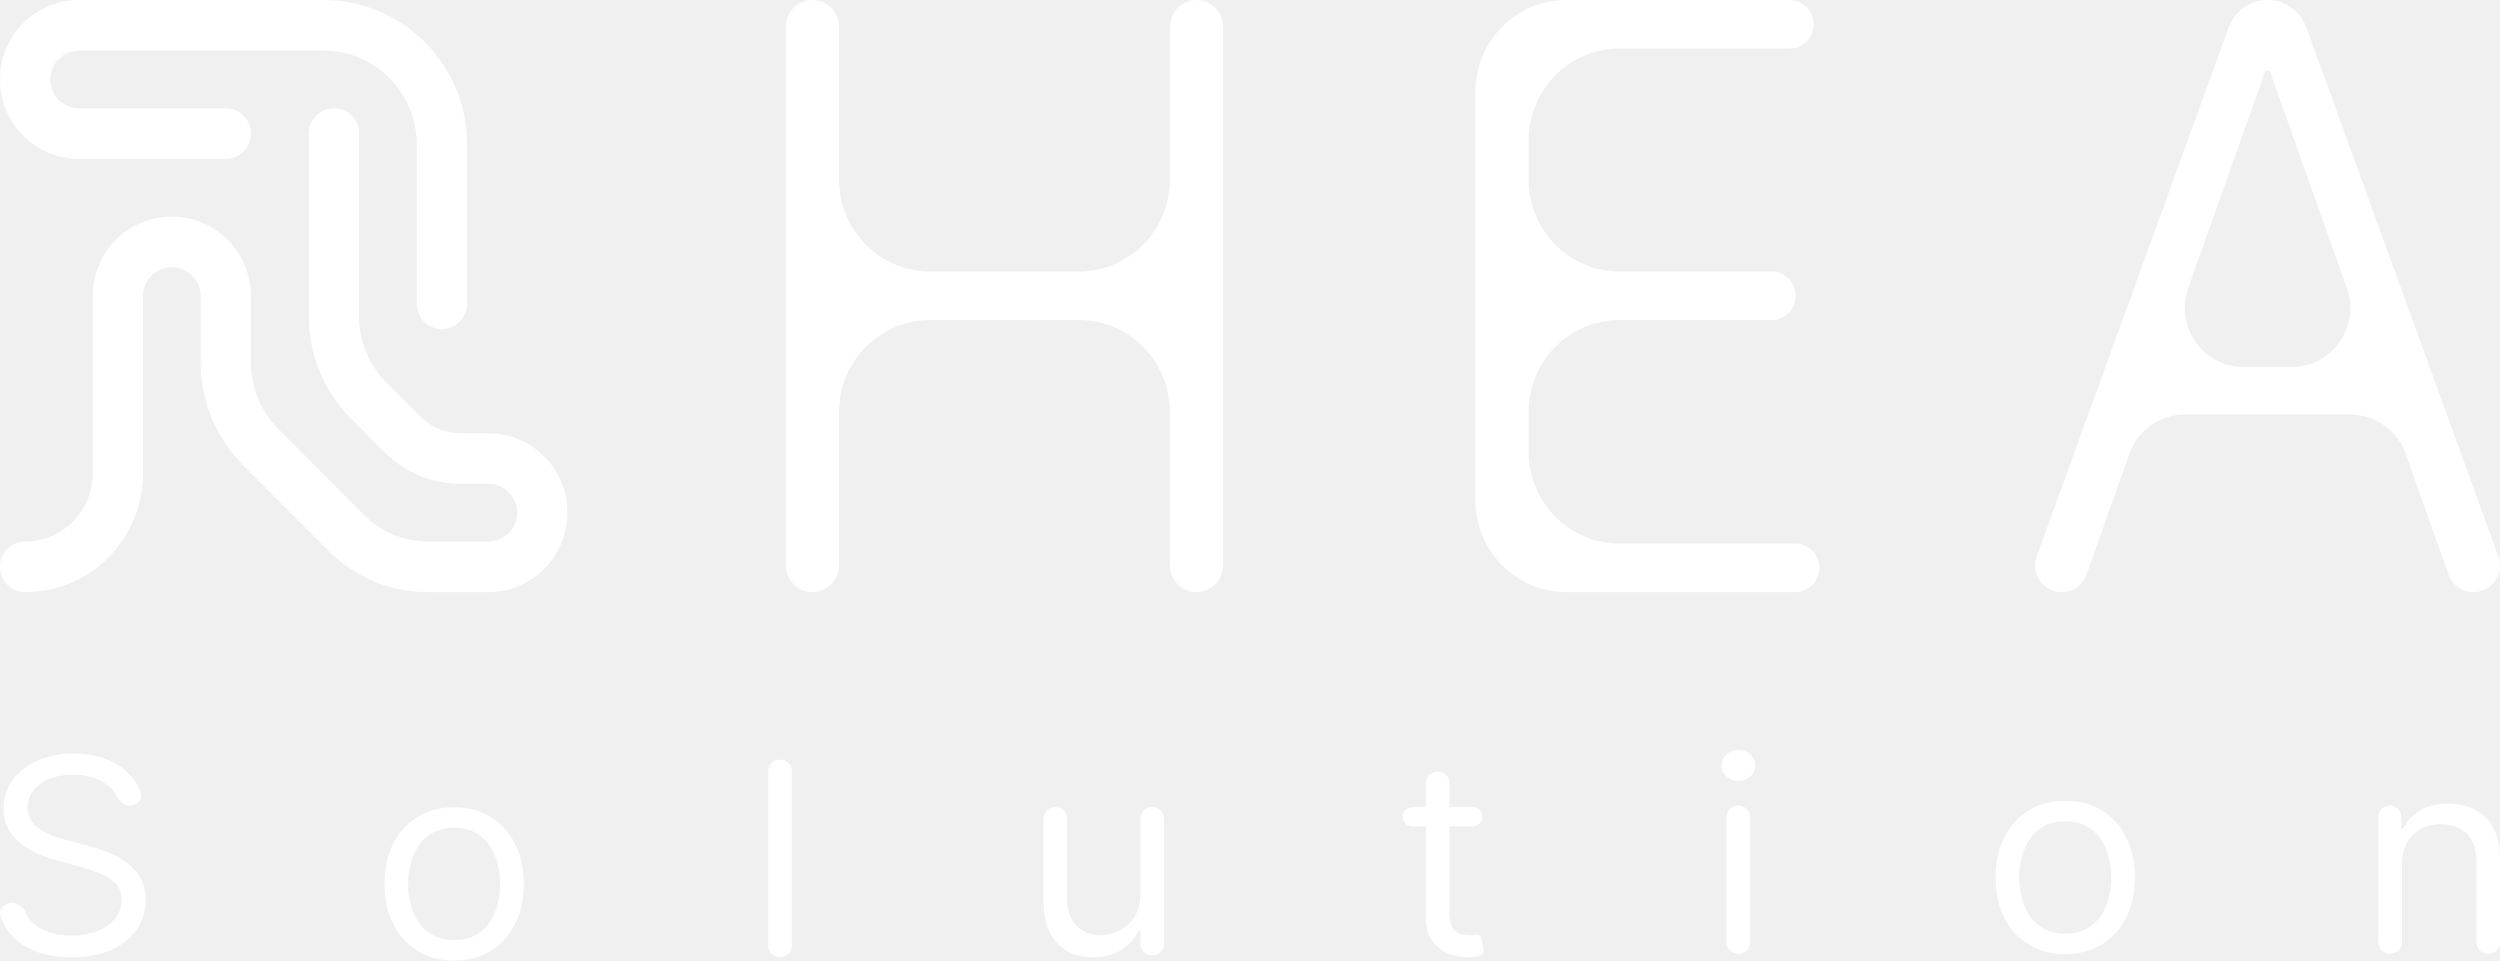
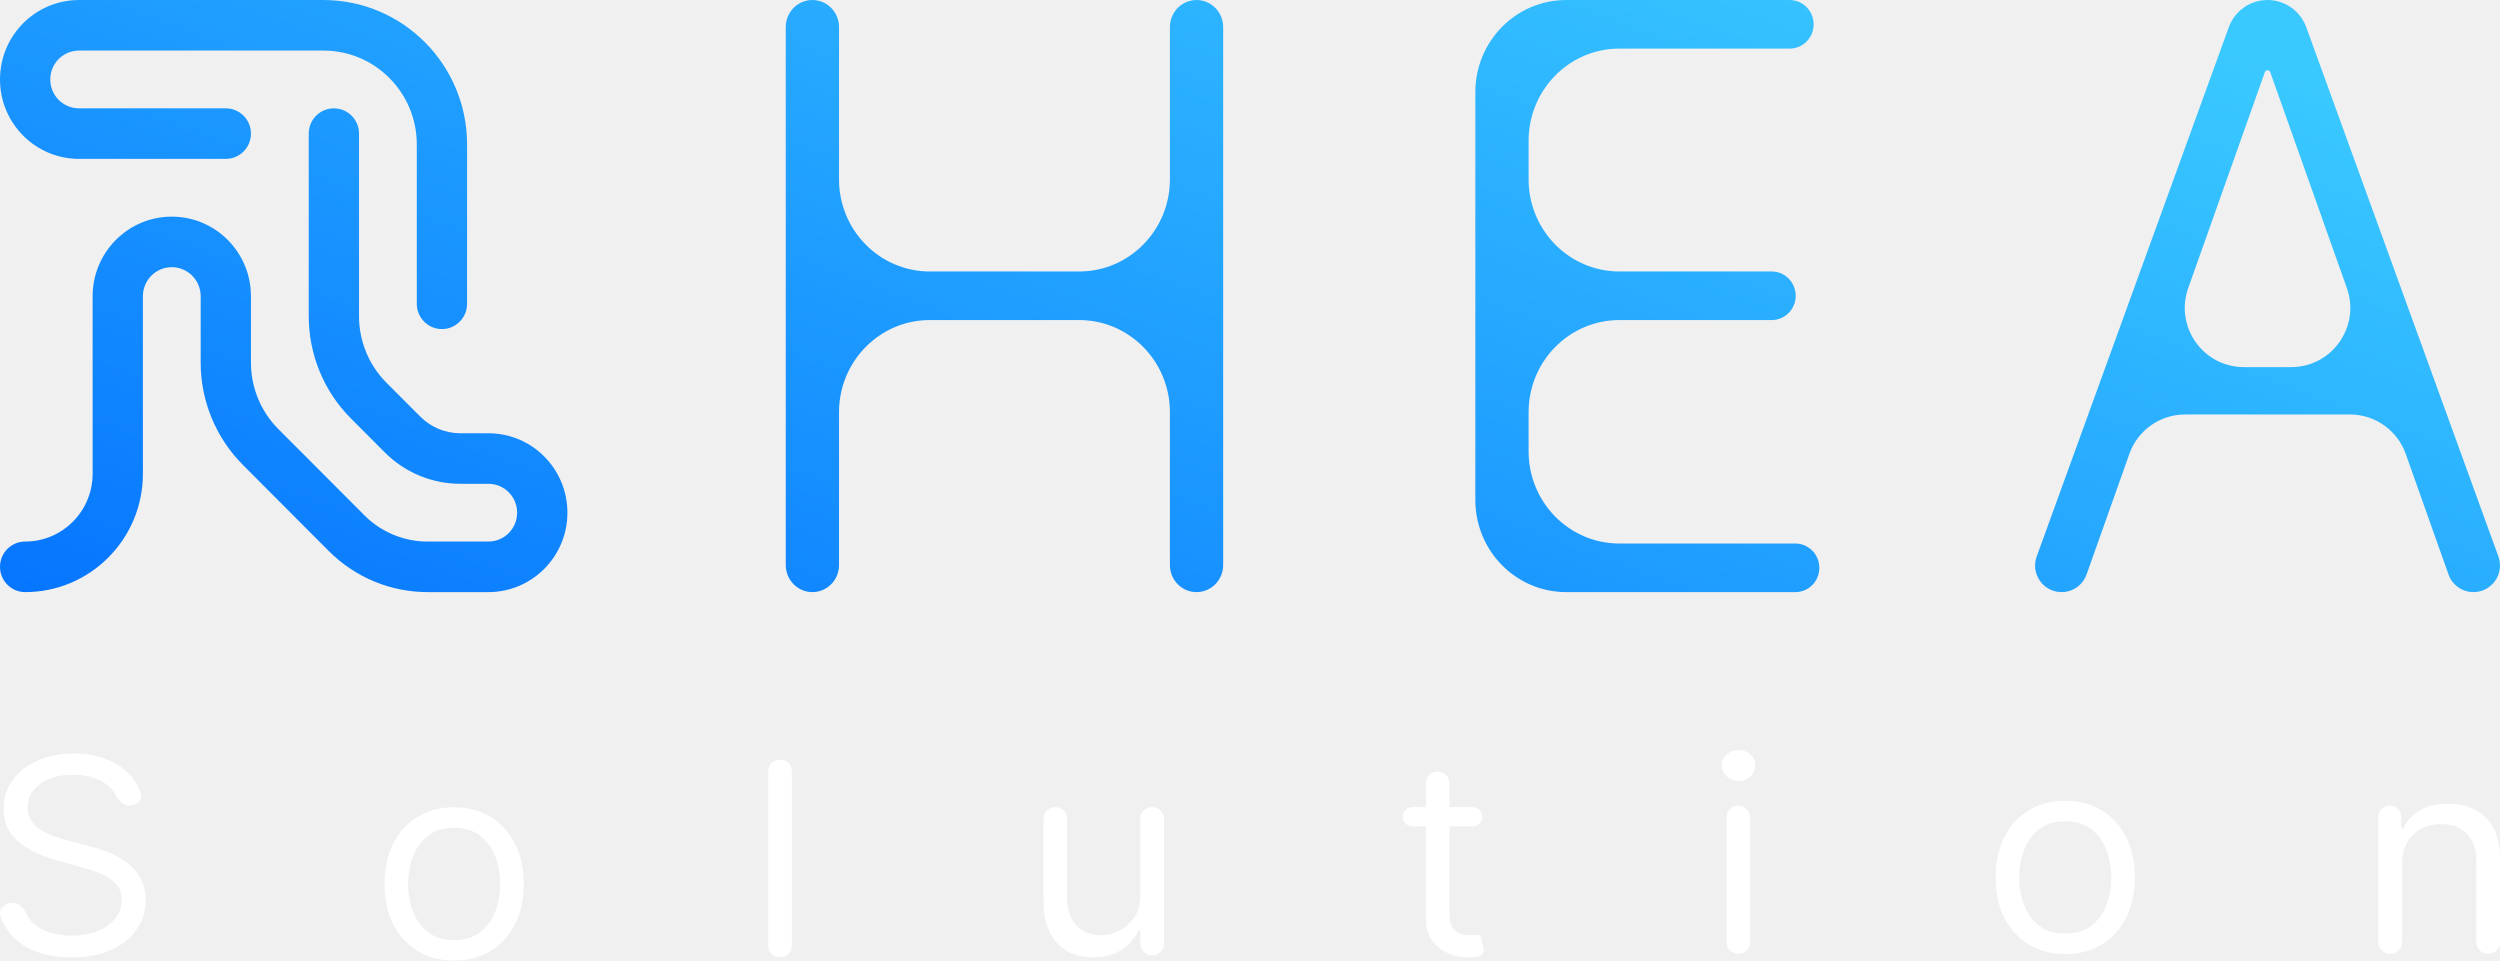
<svg xmlns="http://www.w3.org/2000/svg" width="380" height="146" viewBox="0 0 380 146" fill="none">
  <path fill-rule="evenodd" clip-rule="evenodd" d="M264.222 144.98C263.231 144.98 262.428 144.205 262.428 143.249V124.18C262.428 123.224 263.231 122.449 264.222 122.449C265.213 122.449 266.016 123.224 266.016 124.18V143.249C266.016 144.205 265.213 144.98 264.222 144.98ZM264.252 118.694C263.553 118.694 262.95 118.464 262.443 118.005C261.946 117.545 261.698 116.992 261.698 116.347C261.698 115.702 261.946 115.149 262.443 114.689C262.95 114.23 263.553 114 264.252 114C264.952 114 265.55 114.23 266.047 114.689C266.553 115.149 266.807 115.702 266.807 116.347C266.807 116.992 266.553 117.545 266.047 118.005C265.55 118.464 264.952 118.694 264.252 118.694ZM308.367 143.563C309.958 144.531 311.808 145.015 313.917 145.015C316.025 145.015 317.87 144.531 319.452 143.563C321.043 142.595 322.28 141.241 323.162 139.5C324.054 137.759 324.5 135.725 324.5 133.398C324.5 131.051 324.054 129.002 323.162 127.252C322.28 125.501 321.043 124.142 319.452 123.174C317.87 122.206 316.025 121.722 313.917 121.722C311.808 121.722 309.958 122.206 308.367 123.174C306.785 124.142 305.549 125.501 304.657 127.252C303.775 129.002 303.334 131.051 303.334 133.398C303.334 135.725 303.775 137.759 304.657 139.5C305.549 141.241 306.785 142.595 308.367 143.563ZM317.87 140.718C316.836 141.51 315.519 141.906 313.917 141.906C312.315 141.906 310.997 141.51 309.963 140.718C308.929 139.925 308.164 138.884 307.667 137.593C307.171 136.302 306.922 134.904 306.922 133.398C306.922 131.892 307.171 130.489 307.667 129.188C308.164 127.887 308.929 126.836 309.963 126.034C310.997 125.232 312.315 124.831 313.917 124.831C315.519 124.831 316.836 125.232 317.87 126.034C318.904 126.836 319.67 127.887 320.166 129.188C320.663 130.489 320.911 131.892 320.911 133.398C320.911 134.904 320.663 136.302 320.166 137.593C319.67 138.884 318.904 139.925 317.87 140.718ZM365.099 143.249V131.426C365.099 130.116 365.357 129.001 365.874 128.082C366.391 127.163 367.096 126.463 367.988 125.984C368.89 125.505 369.914 125.265 371.059 125.265C372.722 125.265 374.029 125.764 374.982 126.762C375.935 127.749 376.412 129.128 376.412 130.898V143.249C376.412 144.205 377.215 144.98 378.206 144.98C379.197 144.98 380 144.205 380 143.249V130.663C380 128.747 379.671 127.163 379.012 125.911C378.353 124.649 377.43 123.711 376.244 123.094C375.058 122.469 373.675 122.156 372.093 122.156C370.329 122.156 368.89 122.508 367.775 123.212C366.693 123.885 365.879 124.77 365.332 125.866C365.3 125.929 365.235 125.97 365.162 125.97C365.06 125.97 364.977 125.889 364.977 125.791V124.121C364.977 123.198 364.201 122.449 363.243 122.449C362.286 122.449 361.51 123.198 361.51 124.121V143.249C361.51 144.205 362.313 144.98 363.304 144.98C364.295 144.98 365.099 144.205 365.099 143.249ZM225.307 124.15C225.307 123.34 224.627 122.683 223.787 122.683H220.32V119.016C220.32 118.06 219.517 117.285 218.526 117.285C217.535 117.285 216.731 118.06 216.731 119.016V122.683H214.724C213.885 122.683 213.204 123.34 213.204 124.15C213.204 124.96 213.885 125.617 214.724 125.617H216.731V139.699C216.731 141.009 217.046 142.095 217.674 142.955C218.313 143.816 219.114 144.456 220.077 144.877C221.05 145.297 222.043 145.508 223.057 145.508C223.726 145.508 224.278 145.459 224.714 145.361C225.307 145.241 225.634 144.673 225.5 144.104L225.14 142.571C225.064 142.246 224.733 142.039 224.395 142.105C224.142 142.144 223.817 142.163 223.422 142.163C222.895 142.163 222.393 142.085 221.917 141.929C221.45 141.762 221.065 141.44 220.761 140.96C220.467 140.471 220.32 139.738 220.32 138.76V125.617H223.787C224.627 125.617 225.307 124.96 225.307 124.15ZM173.339 136.002V124.414C173.339 123.458 174.142 122.683 175.133 122.683C176.124 122.683 176.928 123.458 176.928 124.414V143.483C176.928 144.439 176.124 145.214 175.133 145.214C174.142 145.214 173.339 144.439 173.339 143.483V141.544C173.339 141.465 173.273 141.401 173.191 141.401C173.133 141.401 173.08 141.433 173.055 141.483C172.507 142.592 171.669 143.537 170.541 144.32C169.386 145.112 167.926 145.508 166.162 145.508C164.702 145.508 163.405 145.2 162.269 144.584C161.134 143.958 160.242 143.019 159.593 141.767C158.944 140.506 158.62 138.917 158.62 137V124.414C158.62 123.458 159.423 122.683 160.414 122.683C161.405 122.683 162.209 123.458 162.209 124.414V136.765C162.209 138.408 162.685 139.719 163.638 140.696C164.601 141.674 165.828 142.163 167.318 142.163C168.21 142.163 169.117 141.943 170.039 141.503C170.972 141.063 171.753 140.388 172.381 139.479C173.02 138.569 173.339 137.411 173.339 136.002ZM120.361 117.197C120.361 116.242 119.558 115.467 118.567 115.467C117.576 115.467 116.773 116.242 116.773 117.197V143.777C116.773 144.733 117.576 145.508 118.567 145.508C119.558 145.508 120.361 144.733 120.361 143.777V117.197ZM69.026 146C66.917 146 65.067 145.516 63.476 144.548C61.895 143.58 60.658 142.225 59.766 140.485C58.884 138.744 58.443 136.71 58.443 134.383C58.443 132.036 58.884 129.987 59.766 128.236C60.658 126.486 61.895 125.127 63.476 124.159C65.067 123.19 66.917 122.706 69.026 122.706C71.134 122.706 72.979 123.19 74.561 124.159C76.152 125.127 77.389 126.486 78.271 128.236C79.163 129.987 79.609 132.036 79.609 134.383C79.609 136.71 79.163 138.744 78.271 140.485C77.389 142.225 76.152 143.58 74.561 144.548C72.979 145.516 71.134 146 69.026 146ZM69.026 142.89C70.628 142.89 71.945 142.494 72.979 141.702C74.013 140.91 74.779 139.869 75.275 138.578C75.772 137.287 76.02 135.888 76.02 134.383C76.02 132.877 75.772 131.473 75.275 130.173C74.779 128.872 74.013 127.821 72.979 127.019C71.945 126.217 70.628 125.816 69.026 125.816C67.424 125.816 66.106 126.217 65.072 127.019C64.038 127.821 63.273 128.872 62.776 130.173C62.28 131.473 62.031 132.877 62.031 134.383C62.031 135.888 62.28 137.287 62.776 138.578C63.273 139.869 64.038 140.91 65.072 141.702C66.106 142.494 67.424 142.89 69.026 142.89ZM17.608 120.888C18.023 121.726 18.788 122.449 19.751 122.449C20.824 122.449 21.712 121.577 21.406 120.585C21.163 119.799 20.779 119.066 20.253 118.386C19.34 117.193 18.104 116.254 16.542 115.569C14.981 114.875 13.197 114.528 11.19 114.528C9.203 114.528 7.404 114.88 5.792 115.584C4.19 116.278 2.913 117.256 1.96 118.518C1.018 119.769 0.546 121.236 0.546 122.918C0.546 124.942 1.256 126.58 2.675 127.832C4.094 129.084 6.02 130.047 8.453 130.722L12.285 131.778C13.38 132.071 14.398 132.414 15.341 132.805C16.284 133.196 17.044 133.704 17.622 134.33C18.2 134.956 18.489 135.768 18.489 136.765C18.489 137.861 18.154 138.819 17.485 139.64C16.816 140.452 15.909 141.088 14.763 141.547C13.618 141.997 12.325 142.222 10.886 142.222C9.649 142.222 8.494 142.046 7.419 141.694C6.355 141.332 5.473 140.784 4.773 140.051C4.458 139.711 4.204 139.33 4.012 138.908C3.603 138.012 2.808 137.235 1.794 137.235C0.659 137.235 -0.261 138.176 0.068 139.223C0.333 140.069 0.731 140.848 1.261 141.562C2.193 142.804 3.471 143.772 5.093 144.466C6.725 145.161 8.656 145.508 10.886 145.508C13.278 145.508 15.311 145.121 16.983 144.349C18.666 143.576 19.943 142.535 20.815 141.224C21.697 139.914 22.138 138.447 22.138 136.824C22.138 135.416 21.839 134.228 21.241 133.259C20.643 132.291 19.883 131.499 18.96 130.883C18.048 130.257 17.09 129.763 16.086 129.402C15.093 129.04 14.191 128.756 13.38 128.551L10.217 127.729C9.639 127.583 9.006 127.392 8.316 127.157C7.627 126.913 6.968 126.605 6.339 126.233C5.711 125.852 5.194 125.378 4.788 124.81C4.393 124.233 4.195 123.544 4.195 122.742C4.195 121.784 4.479 120.928 5.047 120.175C5.625 119.422 6.426 118.831 7.449 118.4C8.483 117.97 9.69 117.755 11.068 117.755C12.954 117.755 14.545 118.166 15.843 118.987C16.644 119.494 17.233 120.128 17.608 120.888Z" fill="white" />
-   <path fill-rule="evenodd" clip-rule="evenodd" d="M313.364 90C310.569 90 308.623 87.216 309.579 84.583L338.782 4.13C339.682 1.65 342.034 0 344.666 0C347.299 0 349.65 1.65 350.55 4.13L379.754 84.583C380.71 87.216 378.764 90 375.968 90C374.264 90 372.744 88.925 372.173 87.316L365.667 68.984C364.393 65.396 361.005 63 357.205 63H332.127C328.328 63 324.939 65.396 323.666 68.984L317.16 87.316C316.589 88.925 315.069 90 313.364 90ZM356.723 43.784C358.802 49.643 354.467 55.8 348.261 55.8H341.071C334.866 55.8 330.53 49.643 332.61 43.784L344.257 10.969C344.318 10.795 344.482 10.679 344.666 10.679C344.85 10.679 345.014 10.795 345.076 10.969L356.723 43.784ZM12.009 7.686C9.597 7.686 7.642 9.651 7.642 12.076C7.642 14.501 9.597 16.466 12.009 16.466H34.325C36.435 16.466 38.145 18.186 38.145 20.307C38.145 22.429 36.435 24.149 34.325 24.149H12.009C5.377 24.149 0 18.743 0 12.076C0 5.408 5.377 0.003 12.009 0.003H49.161C61.22 0.003 70.995 9.831 70.995 21.954V46.178C70.995 48.299 69.285 50.019 67.174 50.019C65.064 50.019 63.353 48.299 63.353 46.178V21.954C63.353 14.074 56.999 7.686 49.161 7.686H12.009ZM50.749 16.466C52.86 16.466 54.571 18.186 54.571 20.307V48.068C54.571 51.859 56.072 55.495 58.742 58.172L60.486 59.92L63.881 63.322C65.499 64.944 67.69 65.855 69.975 65.855H74.238C80.87 65.855 86.247 71.26 86.247 77.927C86.247 84.595 80.87 90 74.238 90H64.994C59.368 90 53.972 87.758 49.988 83.765L36.922 70.668C32.813 66.55 30.503 60.956 30.503 55.123V45.026C30.503 42.588 28.537 40.611 26.112 40.611C23.687 40.611 21.721 42.588 21.721 45.026V72.006C21.721 81.944 13.707 90 3.821 90C1.711 90 0 88.28 0 86.159C0 84.037 1.711 82.317 3.821 82.317C9.486 82.317 14.079 77.7 14.079 72.006V45.026C14.079 38.345 19.466 32.929 26.112 32.929C32.758 32.929 38.145 38.345 38.145 45.026V55.123C38.145 58.915 39.647 62.55 42.317 65.227L55.384 78.324C57.935 80.881 61.391 82.317 64.994 82.317H74.238C76.65 82.317 78.605 80.352 78.605 77.927C78.605 75.503 76.65 73.537 74.238 73.537H69.975C65.667 73.537 61.536 71.82 58.485 68.763L53.347 63.612C49.238 59.494 46.928 53.901 46.928 48.068V20.307C46.928 18.186 48.639 16.466 50.749 16.466ZM123.484 90C121.249 90 119.437 88.16 119.437 85.891V4.112C119.437 1.843 121.249 0.003 123.484 0.003C125.719 0.003 127.531 1.843 127.531 4.112V27.258C127.531 34.994 133.709 41.266 141.33 41.266H164.028C171.649 41.266 177.827 34.994 177.827 27.258V4.112C177.827 1.843 179.639 0.003 181.874 0.003C184.109 0.003 185.921 1.843 185.921 4.112V85.891C185.921 88.16 184.109 90 181.874 90C179.639 90 177.827 88.16 177.827 85.891V62.658C177.827 54.921 171.649 48.649 164.028 48.649H141.33C133.709 48.649 127.531 54.921 127.531 62.658V85.891C127.531 88.16 125.719 90 123.484 90ZM224.252 75.991C224.252 83.728 230.43 90 238.051 90H272.903C274.911 90 276.539 88.347 276.539 86.309C276.539 84.27 274.911 82.617 272.903 82.617H246.145C238.524 82.617 232.346 76.346 232.346 68.609V62.658C232.346 54.921 238.524 48.649 246.145 48.649H269.311C271.319 48.649 272.946 46.996 272.946 44.958C272.946 42.919 271.319 41.266 269.311 41.266H246.145C238.524 41.266 232.346 34.994 232.346 27.258V21.395C232.346 13.658 238.524 7.386 246.145 7.386H272.037C274.045 7.386 275.673 5.733 275.673 3.695C275.673 1.656 274.045 0.003 272.037 0.003H238.051C230.43 0.003 224.252 6.275 224.252 14.012V75.991Z" fill="white" />
+   <path fill-rule="evenodd" clip-rule="evenodd" d="M313.364 90C310.569 90 308.623 87.216 309.579 84.583L338.782 4.13C339.682 1.65 342.034 0 344.666 0C347.299 0 349.65 1.65 350.55 4.13L379.754 84.583C380.71 87.216 378.764 90 375.968 90C374.264 90 372.744 88.925 372.173 87.316L365.667 68.984C364.393 65.396 361.005 63 357.205 63H332.127C328.328 63 324.939 65.396 323.666 68.984L317.16 87.316C316.589 88.925 315.069 90 313.364 90ZM356.723 43.784C358.802 49.643 354.467 55.8 348.261 55.8H341.071C334.866 55.8 330.53 49.643 332.61 43.784L344.257 10.969C344.318 10.795 344.482 10.679 344.666 10.679C344.85 10.679 345.014 10.795 345.076 10.969L356.723 43.784ZM12.009 7.686C9.597 7.686 7.642 9.651 7.642 12.076C7.642 14.501 9.597 16.466 12.009 16.466H34.325C36.435 16.466 38.145 18.186 38.145 20.307C38.145 22.429 36.435 24.149 34.325 24.149H12.009C5.377 24.149 0 18.743 0 12.076C0 5.408 5.377 0.003 12.009 0.003H49.161C61.22 0.003 70.995 9.831 70.995 21.954V46.178C70.995 48.299 69.285 50.019 67.174 50.019C65.064 50.019 63.353 48.299 63.353 46.178V21.954C63.353 14.074 56.999 7.686 49.161 7.686H12.009ZM50.749 16.466C52.86 16.466 54.571 18.186 54.571 20.307V48.068C54.571 51.859 56.072 55.495 58.742 58.172L60.486 59.92L63.881 63.322C65.499 64.944 67.69 65.855 69.975 65.855H74.238C80.87 65.855 86.247 71.26 86.247 77.927C86.247 84.595 80.87 90 74.238 90H64.994C59.368 90 53.972 87.758 49.988 83.765L36.922 70.668C32.813 66.55 30.503 60.956 30.503 55.123V45.026C30.503 42.588 28.537 40.611 26.112 40.611C23.687 40.611 21.721 42.588 21.721 45.026V72.006C21.721 81.944 13.707 90 3.821 90C1.711 90 0 88.28 0 86.159C0 84.037 1.711 82.317 3.821 82.317C9.486 82.317 14.079 77.7 14.079 72.006V45.026C14.079 38.345 19.466 32.929 26.112 32.929C32.758 32.929 38.145 38.345 38.145 45.026V55.123C38.145 58.915 39.647 62.55 42.317 65.227L55.384 78.324C57.935 80.881 61.391 82.317 64.994 82.317H74.238C76.65 82.317 78.605 80.352 78.605 77.927C78.605 75.503 76.65 73.537 74.238 73.537H69.975C65.667 73.537 61.536 71.82 58.485 68.763L53.347 63.612C49.238 59.494 46.928 53.901 46.928 48.068V20.307C46.928 18.186 48.639 16.466 50.749 16.466ZM123.484 90C121.249 90 119.437 88.16 119.437 85.891V4.112C119.437 1.843 121.249 0.003 123.484 0.003C125.719 0.003 127.531 1.843 127.531 4.112V27.258C127.531 34.994 133.709 41.266 141.33 41.266H164.028C171.649 41.266 177.827 34.994 177.827 27.258V4.112C177.827 1.843 179.639 0.003 181.874 0.003C184.109 0.003 185.921 1.843 185.921 4.112V85.891C185.921 88.16 184.109 90 181.874 90C179.639 90 177.827 88.16 177.827 85.891V62.658C177.827 54.921 171.649 48.649 164.028 48.649H141.33C133.709 48.649 127.531 54.921 127.531 62.658V85.891C127.531 88.16 125.719 90 123.484 90ZM224.252 75.991C224.252 83.728 230.43 90 238.051 90H272.903C274.911 90 276.539 88.347 276.539 86.309C276.539 84.27 274.911 82.617 272.903 82.617H246.145C238.524 82.617 232.346 76.346 232.346 68.609V62.658C232.346 54.921 238.524 48.649 246.145 48.649H269.311C271.319 48.649 272.946 46.996 272.946 44.958C272.946 42.919 271.319 41.266 269.311 41.266H246.145C238.524 41.266 232.346 34.994 232.346 27.258V21.395C232.346 13.658 238.524 7.386 246.145 7.386H272.037C274.045 7.386 275.673 5.733 275.673 3.695C275.673 1.656 274.045 0.003 272.037 0.003H238.051C230.43 0.003 224.252 6.275 224.252 14.012V75.991Z" fill="url(#paint0_linear_37_53)" />
+   <defs>
+     <linearGradient id="paint0_linear_37_53" x1="104.275" y1="151.5" x2="179.898" y2="-51.894" gradientUnits="userSpaceOnUse">
+       <stop stop-color="#006CFF" />
+       <stop offset="1" stop-color="#3AC9FF" />
+     </linearGradient>
+   </defs>
</svg>
